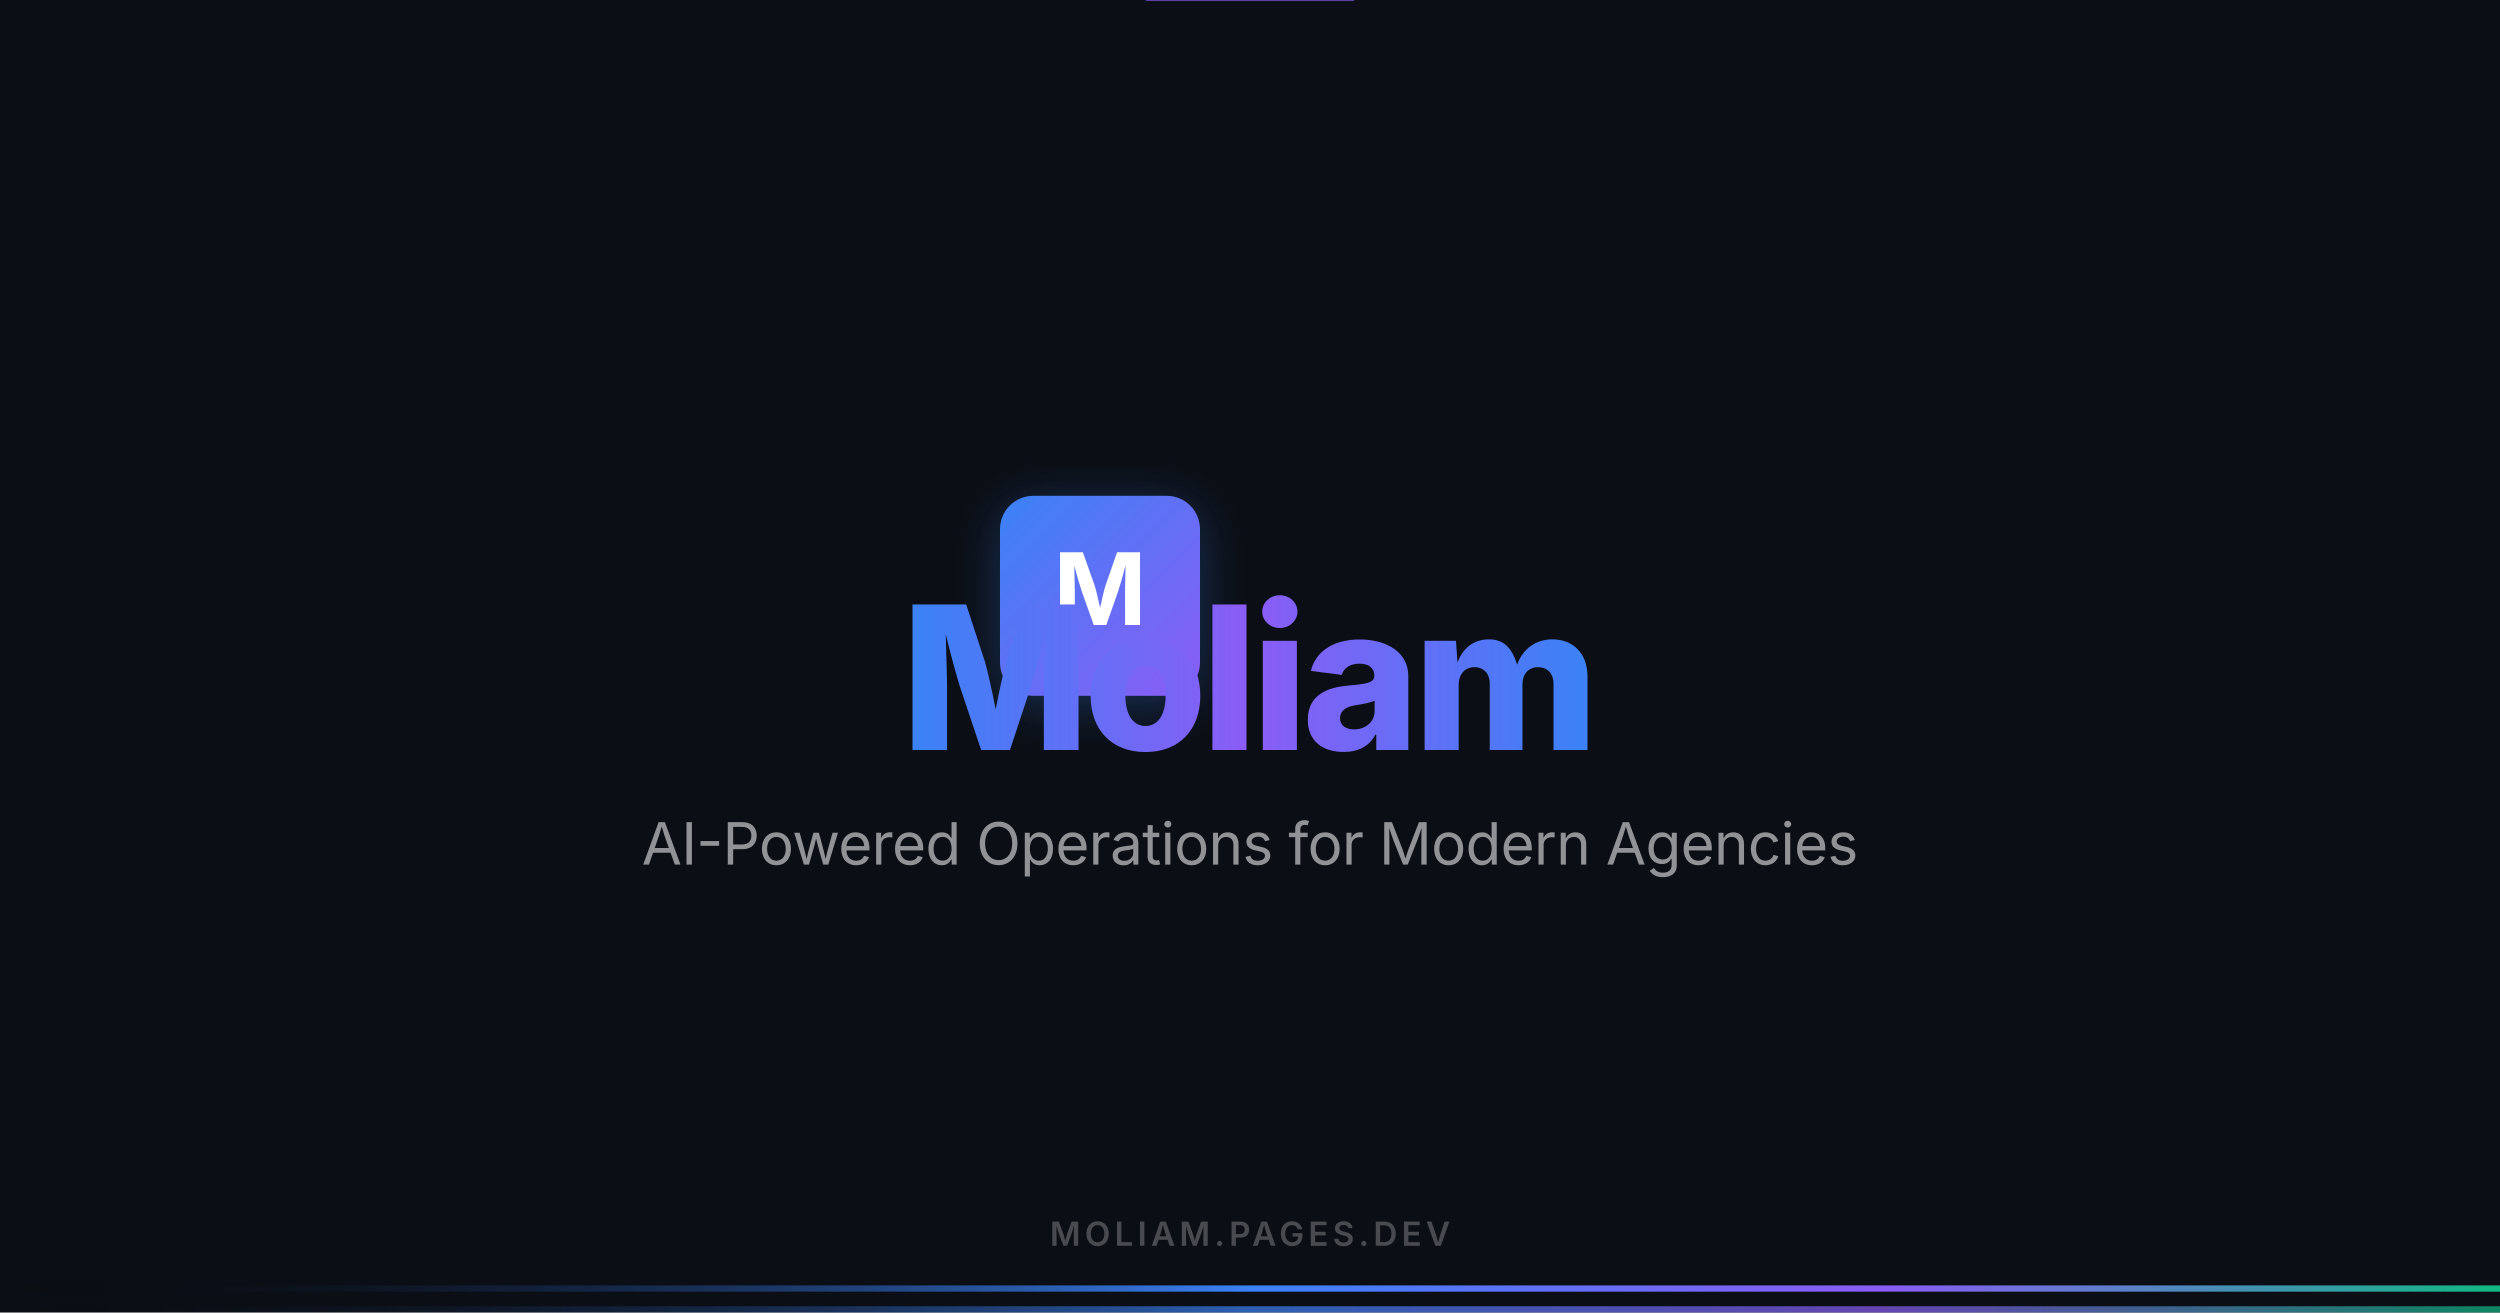
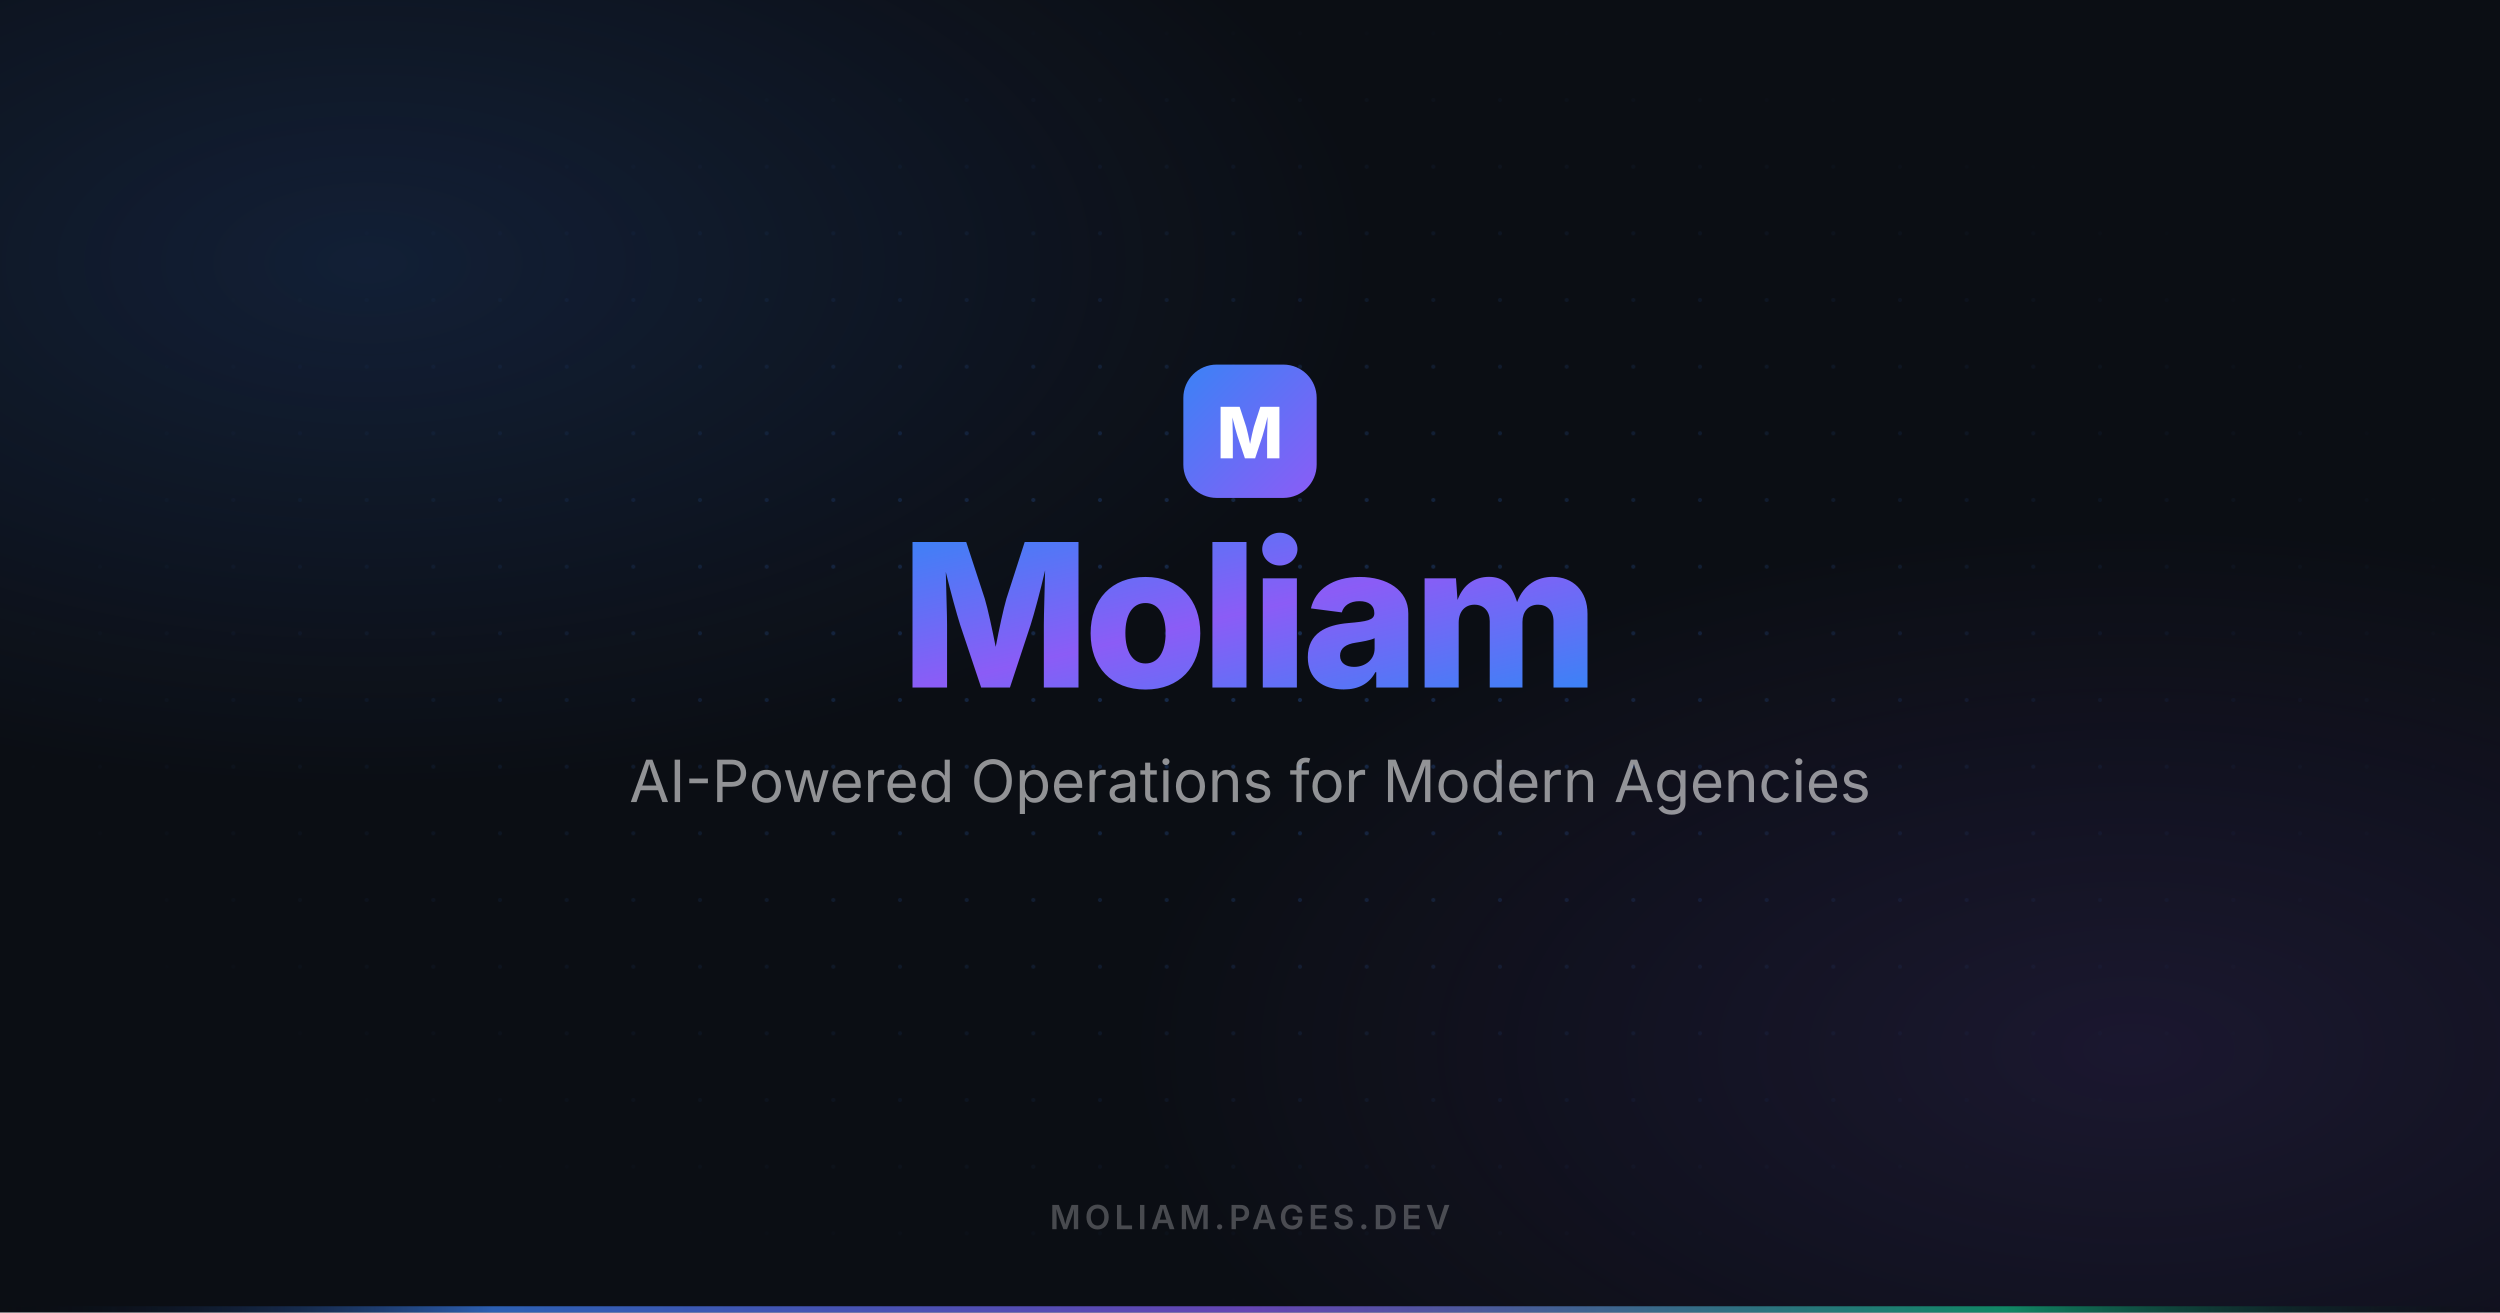
<svg xmlns="http://www.w3.org/2000/svg" width="1200" height="630" viewBox="0 0 1200 630">
  <defs>
-     <linearGradient id="logo-gradient" x1="0%" y1="0%" x2="100%" y2="100%">
-       <stop offset="0%" stop-color="#3B82F6" />
-       <stop offset="100%" stop-color="#8B5CF6" />
-     </linearGradient>
-     <linearGradient id="title-gradient" x1="0%" y1="50%" x2="100%" y2="50%">
+     <linearGradient id="textGrad" x1="0%" y1="0%" x2="100%" y2="100%">
      <stop offset="0%" stop-color="#3B82F6" />
      <stop offset="50%" stop-color="#8B5CF6" />
      <stop offset="100%" stop-color="#3B82F6" />
    </linearGradient>
-     <linearGradient id="bottom-accent-gradient" x1="0%" y1="0%" x2="100%" y2="0%">
+     <linearGradient id="barGrad" x1="0%" y1="0%" x2="100%" y2="0%">
      <stop offset="0%" stop-color="transparent" />
-       <stop offset="50%" stop-color="#3B82F6" />
-       <stop offset="75%" stop-color="#8B5CF6" />
-       <stop offset="100%" stop-color="#10B981" />
+       <stop offset="20%" stop-color="#3B82F6" />
+       <stop offset="50%" stop-color="#8B5CF6" />
+       <stop offset="80%" stop-color="#10B981" />
      <stop offset="100%" stop-color="transparent" />
    </linearGradient>
-     <linearGradient id="blue-glow" x1="0%" y1="0%" x2="50%" y2="50%">
-       <stop offset="0%" stop-color="rgba(59,130,246,0.15)" />
-       <stop offset="70%" stop-color="transparent" />
+     <linearGradient id="iconGrad" x1="0%" y1="0%" x2="100%" y2="100%">
+       <stop offset="0%" stop-color="#3B82F6" />
+       <stop offset="100%" stop-color="#8B5CF6" />
    </linearGradient>
-     <linearGradient id="purple-glow" x1="100%" y1="100%" x2="50%" y2="50%">
-       <stop offset="0%" stop-color="rgba(139,92,246,0.12)" />
-       <stop offset="70%" stop-color="transparent" />
-     </linearGradient>
-     <filter id="shadow" x="-50%" y="-50%" width="200%" height="200%">
-       <feDropShadow dx="0" dy="4" stdDeviation="12" flood-color="#3B82F6" flood-opacity="0.3" />
-     </filter>
+     <radialGradient id="glowBlue" cx="15%" cy="20%" r="40%">
+       <stop offset="0%" stop-color="#3B82F6" stop-opacity="0.15" />
+       <stop offset="100%" stop-color="#3B82F6" stop-opacity="0" />
+     </radialGradient>
+     <radialGradient id="glowPurple" cx="85%" cy="80%" r="40%">
+       <stop offset="0%" stop-color="#8B5CF6" stop-opacity="0.12" />
+       <stop offset="100%" stop-color="#8B5CF6" stop-opacity="0" />
+     </radialGradient>
+     <radialGradient id="dotFade" cx="50%" cy="50%" r="50%">
+       <stop offset="0%" stop-color="white" stop-opacity="1" />
+       <stop offset="60%" stop-color="white" stop-opacity="0.3" />
+       <stop offset="100%" stop-color="white" stop-opacity="0" />
+     </radialGradient>
+     <mask id="dotMask">
+       <rect width="1200" height="630" fill="url(#dotFade)" />
+     </mask>
+     <pattern id="dots" x="0" y="0" width="32" height="32" patternUnits="userSpaceOnUse">
+       <circle cx="16" cy="16" r="1" fill="#3B82F6" opacity="0.25" />
+     </pattern>
  </defs>
  <rect width="1200" height="630" fill="#0B0E14" />
-   <pattern id="dot-grid" x="0" y="0" width="32" height="32" patternUnits="userSpaceOnUse">
-     <circle cx="1" cy="1" r="1.5" fill="rgba(59,130,246,0.12)" />
-   </pattern>
-   <rect width="1200" height="630" fill="url(#dot-grid)" mask="url(#vignette-mask)" />
-   <defs>
-     <mask id="vignette-mask">
-       <radialGradient id="ellipse-mask" cx="50%" cy="50%" rx="70%" ry="60%">
-         <stop offset="20%" stop-color="black" />
-         <stop offset="70%" stop-color="transparent" />
-       </radialGradient>
-       <rect width="1200" height="630" fill="url(#ellipse-mask)" />
-     </mask>
-   </defs>
-   <circle cx="-50" cy="-100" r="250" fill="url(#blue-glow)" />
-   <circle cx="1200" cy="600" r="250" fill="url(#purple-glow)" />
-   <g filter="url(#shadow)">
-     <rect x="480" y="238" width="96" height="96" rx="16" fill="url(#logo-gradient)" />
-     <text x="528" y="300" font-family="'Inter', Arial, sans-serif" font-size="48" font-weight="bold" fill="#ffffff" text-anchor="middle">M</text>
-   </g>
-   <text x="600" y="360" font-family="'Inter', Arial, sans-serif" font-size="96" font-weight="800" fill="url(#title-gradient)" text-anchor="middle" letter-spacing="-3">Moliam</text>
-   <text x="600" y="415" font-family="'Inter', Arial, sans-serif" font-size="28" font-weight="400" fill="rgba(255,255,255,0.55)" text-anchor="middle" letter-spacing="-0.3">AI-Powered Operations for Modern Agencies</text>
-   <rect x="0" y="627" width="1200" height="3" fill="url(#bottom-accent-gradient)" opacity=".7" />
-   <g>
-     <line x1="550" y1="0" x2="650" y2="0" stroke="rgba(139,92,246,0.4)" stroke-width="1" />
-   </g>
-   <text x="600" y="598" font-family="'Inter', Arial, sans-serif" font-size="16" font-weight="600" fill="rgba(255,255,255,0.25)" text-anchor="middle" letter-spacing="2" text-transform="uppercase">MOLIAM.PAGES.DEV</text>
-   <rect x="0" y="617" width="1200" height="3" fill="url(#bottom-accent-gradient)" />
-   <line x1="550" y1="0" x2="650" y2="0" stroke="#8B5CF6" stroke-width="1" opacity=".4" />
+   <rect width="1200" height="630" fill="url(#glowBlue)" />
+   <rect width="1200" height="630" fill="url(#glowPurple)" />
+   <rect width="1200" height="630" fill="url(#dots)" mask="url(#dotMask)" />
+   <rect x="568" y="175" width="64" height="64" rx="16" fill="url(#iconGrad)" />
+   <text x="600" y="220" text-anchor="middle" font-family="Inter, system-ui, sans-serif" font-size="34" font-weight="800" fill="white">M</text>
+   <text x="600" y="330" text-anchor="middle" font-family="Inter, system-ui, sans-serif" font-size="96" font-weight="800" fill="url(#textGrad)" letter-spacing="-3">Moliam</text>
+   <text x="600" y="385" text-anchor="middle" font-family="Inter, system-ui, sans-serif" font-size="28" font-weight="400" fill="white" opacity="0.55">AI-Powered Operations for Modern Agencies</text>
+   <text x="600" y="590" text-anchor="middle" font-family="Inter, system-ui, sans-serif" font-size="16" font-weight="600" fill="white" opacity="0.25" letter-spacing="2">MOLIAM.PAGES.DEV</text>
+   <line x1="500" y1="0" x2="700" y2="0" stroke="url(#barGrad)" stroke-width="1" opacity="0.4" />
+   <rect x="0" y="627" width="1200" height="3" fill="url(#barGrad)" opacity="0.7" />
</svg>
